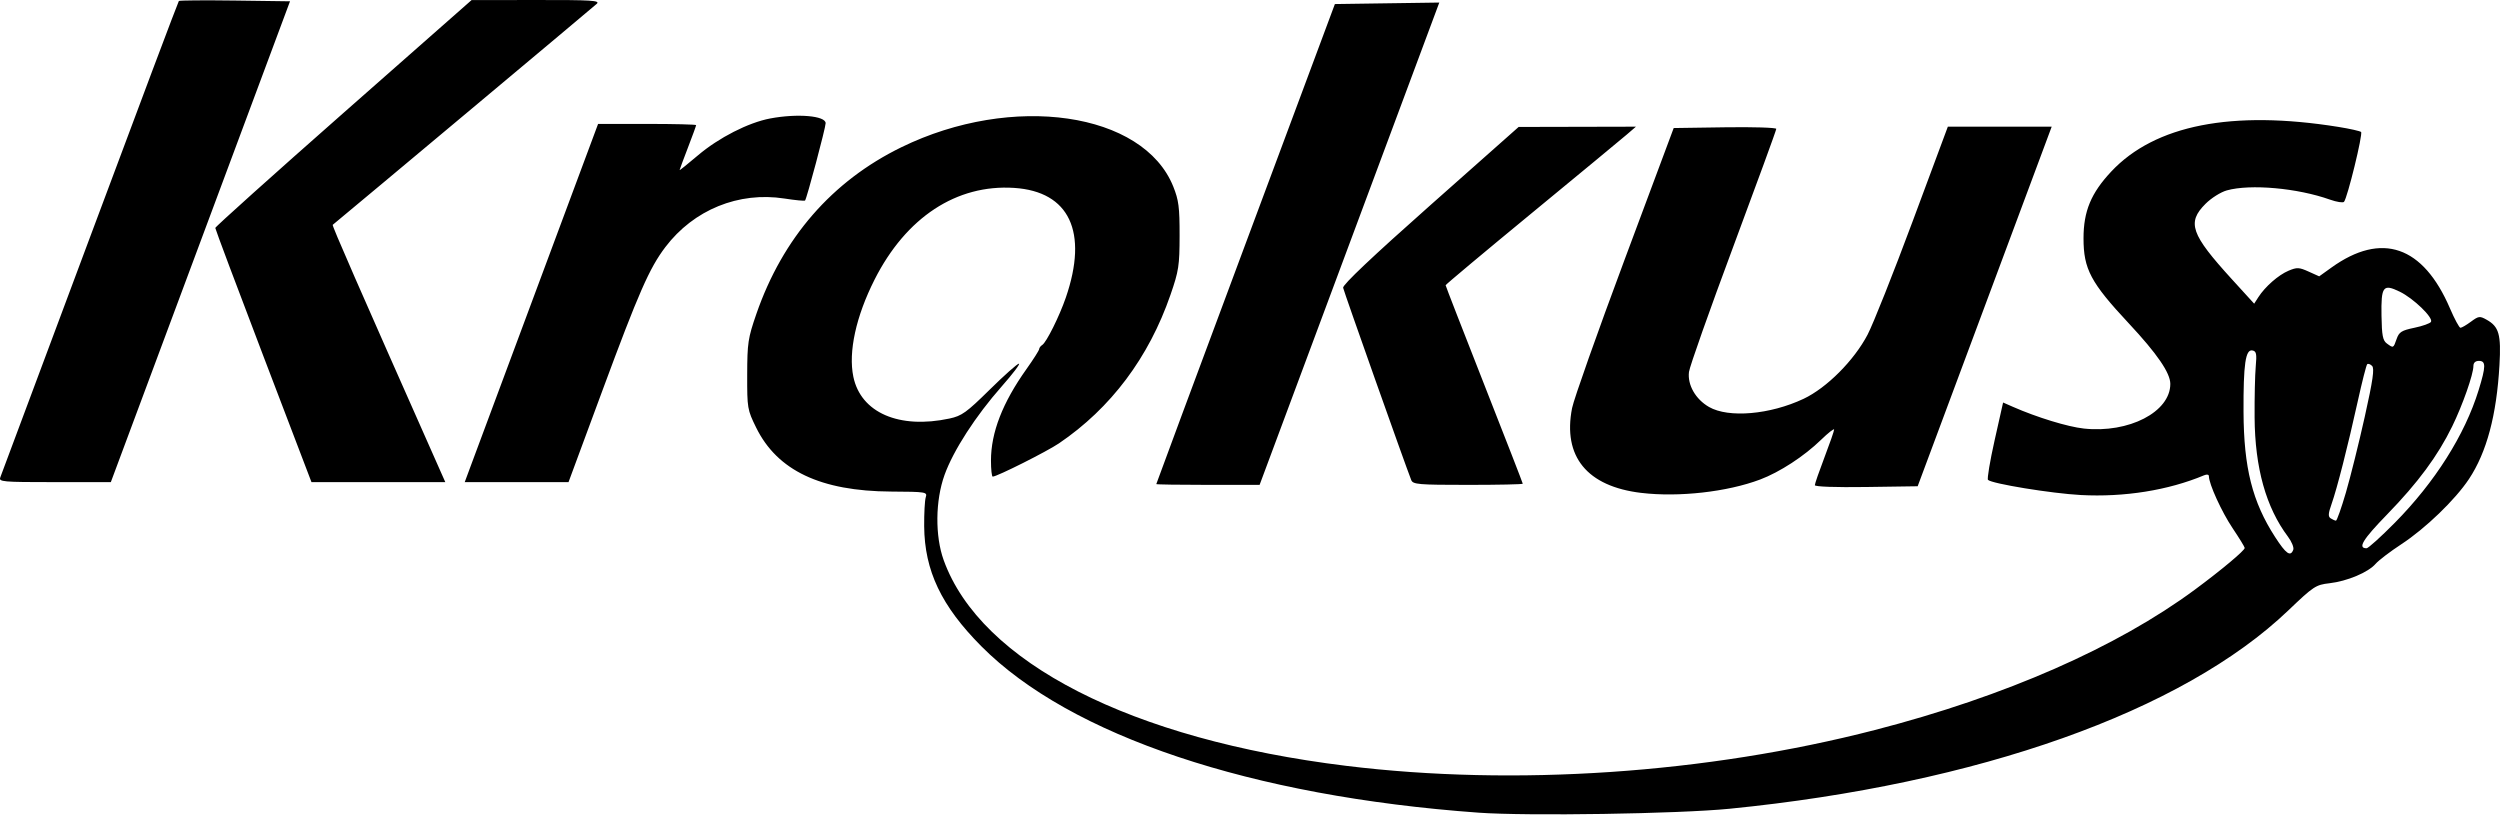
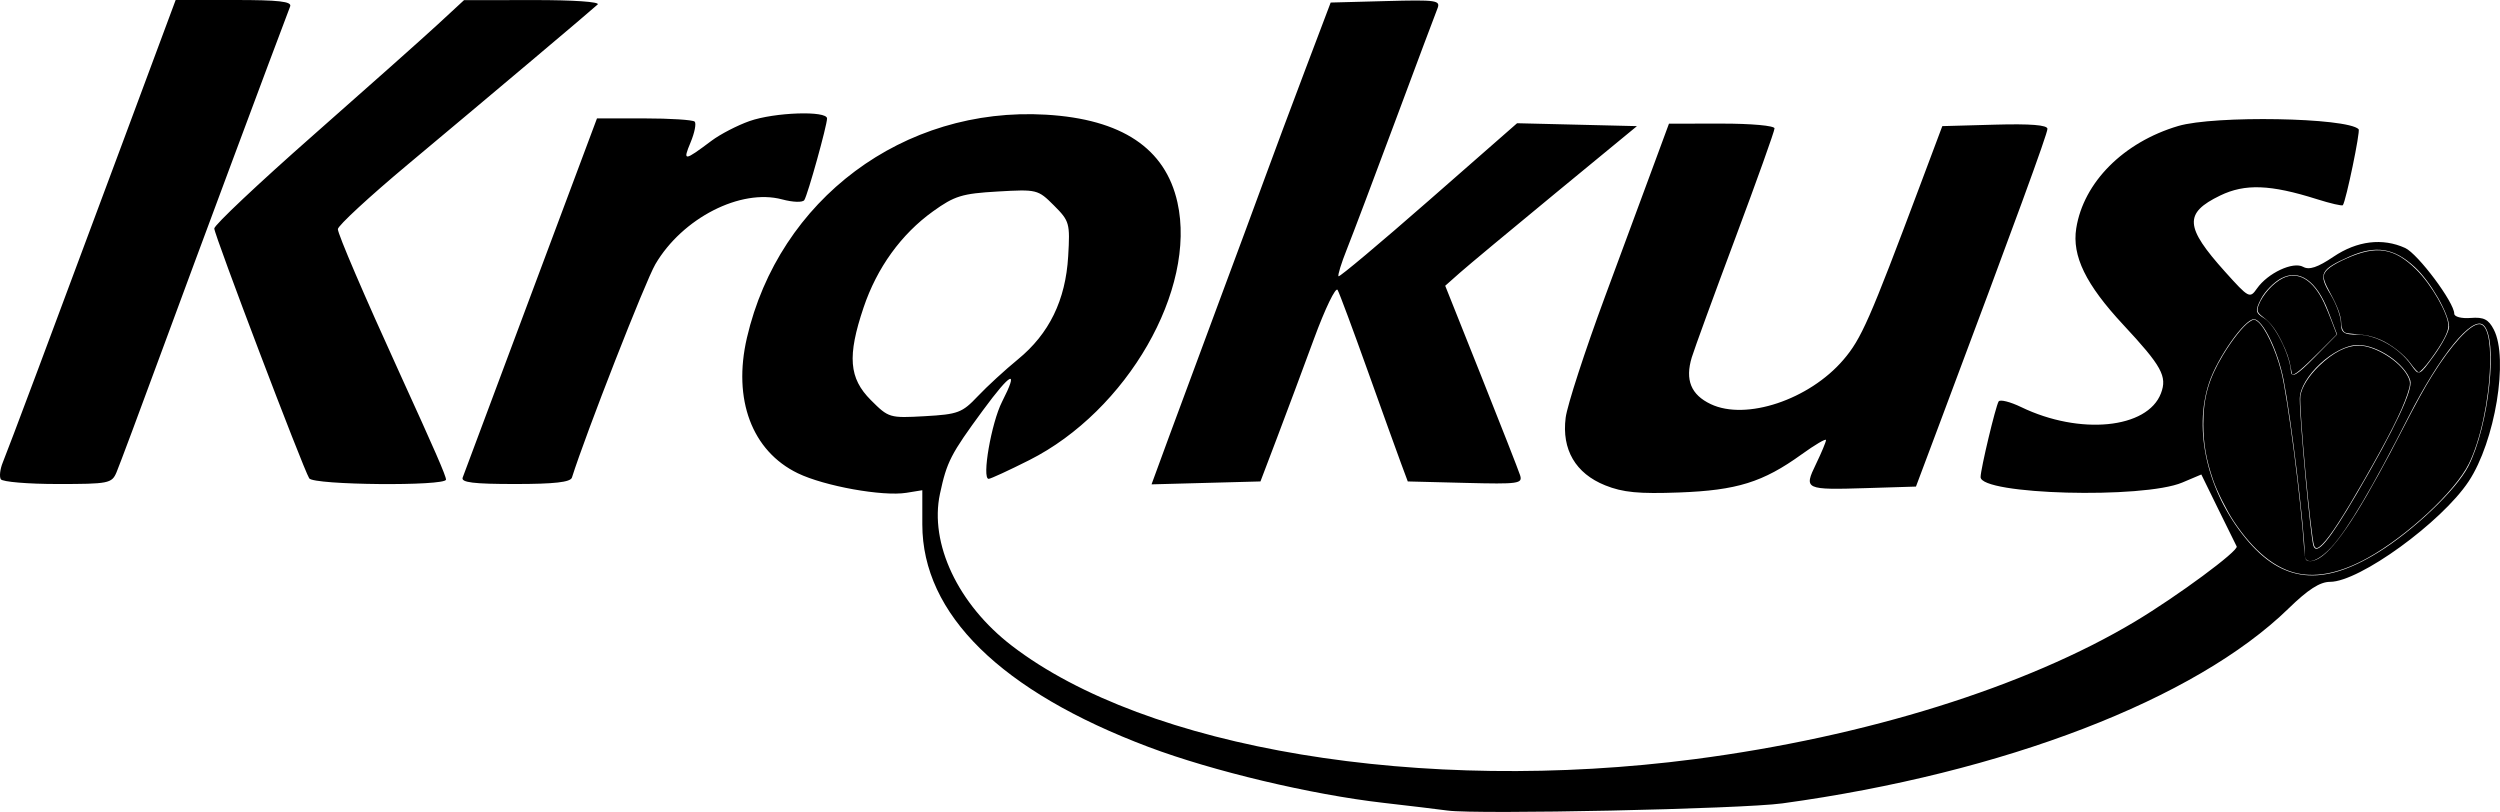
- <svg xmlns="http://www.w3.org/2000/svg" version="1.1" id="svg1" width="290.33" height="94.572" viewBox="0 0 290.33 94.572">
-   <defs id="defs1" />
-   <g id="g1" transform="translate(-319.9696,47.41395)">
-     <path style="fill:#000000" d="m 491.693,46.964 c -26.399,-1.899 -47.443,-8.941 -57.76,-19.327 -4.645,-4.676 -6.595,-8.772 -6.637,-13.94 -0.012,-1.496 0.07,-3.008 0.183,-3.36 0.198,-0.617 0.055,-0.641 -4.03,-0.665 -8.176,-0.049 -13.208,-2.434 -15.664,-7.426 -1.021,-2.076 -1.051,-2.253 -1.042,-6.143 0.009,-3.684 0.094,-4.25 1.06,-7.046 3.058,-8.843 8.796,-15.442 16.85,-19.374 12.891,-6.293 28.096,-4.092 31.571,4.57 0.631,1.573 0.739,2.408 0.734,5.684 -0.005,3.501 -0.099,4.109 -1.056,6.88 -2.52,7.296 -6.929,13.17 -12.952,17.256 -1.399,0.949 -7.204,3.864 -7.694,3.864 -0.112,0 -0.203,-0.838 -0.203,-1.862 0,-3.257 1.341,-6.716 4.116,-10.618 0.813,-1.144 1.48,-2.193 1.482,-2.332 0.001,-0.138 0.164,-0.354 0.361,-0.48 0.485,-0.309 1.989,-3.335 2.733,-5.497 2.626,-7.632 0.419,-12.321 -5.995,-12.74 -6.692,-0.437 -12.559,3.416 -16.215,10.648 -2.161,4.276 -3.062,8.403 -2.464,11.286 0.866,4.17 5.318,6.104 11.167,4.849 1.428,-0.306 1.972,-0.698 4.674,-3.36 1.682,-1.657 3.207,-3.013 3.389,-3.013 0.182,0 -0.715,1.185 -1.993,2.633 -3.037,3.441 -5.624,7.445 -6.646,10.286 -1.073,2.983 -1.114,7.093 -0.1,9.903 4.293,11.895 21.785,20.829 46.771,23.888 19.55,2.393 41.811,0.883 61.362,-4.163 15.129,-3.905 28.128,-9.61 37.202,-16.326 3.059,-2.264 5.756,-4.522 5.756,-4.819 8e-5,-0.109 -0.634,-1.143 -1.409,-2.299 -1.268,-1.891 -2.751,-5.141 -2.751,-6.03 0,-0.202 -0.229,-0.246 -0.56,-0.108 -4.162,1.744 -9.27,2.561 -14.32,2.291 -3.397,-0.182 -10.336,-1.316 -10.774,-1.76 -0.117,-0.119 0.229,-2.189 0.77,-4.6 l 0.984,-4.383 1.15,0.505 c 2.795,1.227 6.363,2.318 8.234,2.519 5.226,0.56 10.036,-1.926 10.036,-5.185 0,-1.272 -1.535,-3.51 -4.825,-7.033 -4.421,-4.734 -5.255,-6.301 -5.255,-9.878 0,-3.146 0.876,-5.253 3.226,-7.757 5.069,-5.399 14.029,-7.159 26.374,-5.178 1.32,0.212 2.505,0.477 2.633,0.589 0.236,0.207 -1.585,7.657 -1.982,8.112 -0.118,0.135 -0.853,0.019 -1.633,-0.258 -3.779,-1.343 -9.233,-1.831 -11.971,-1.072 -0.709,0.197 -1.808,0.888 -2.48,1.561 -2.18,2.18 -1.71,3.524 3.064,8.76 l 2.587,2.838 0.487,-0.758 c 0.786,-1.223 2.332,-2.577 3.506,-3.071 0.974,-0.409 1.224,-0.399 2.325,0.098 l 1.234,0.556 1.419,-1.019 c 5.837,-4.192 10.651,-2.533 13.771,4.748 0.528,1.232 1.074,2.242 1.213,2.245 0.139,0.003 0.687,-0.316 1.217,-0.708 0.893,-0.66 1.027,-0.677 1.822,-0.23 1.437,0.807 1.695,1.709 1.494,5.243 -0.331,5.848 -1.483,10.155 -3.545,13.261 -1.599,2.408 -5.046,5.731 -7.853,7.57 -1.292,0.846 -2.636,1.871 -2.988,2.277 -0.858,0.99 -3.301,2.018 -5.36,2.254 -1.589,0.183 -1.845,0.352 -4.764,3.143 -12.283,11.746 -36.036,20.179 -64.916,23.046 -5.926,0.588 -23.456,0.862 -29.12,0.455 z m 94.598,-30.531 c 0.098,-0.255 -0.178,-0.939 -0.614,-1.52 -2.553,-3.401 -3.837,-7.989 -3.876,-13.856 -0.015,-2.288 0.044,-4.948 0.132,-5.912 0.134,-1.469 0.072,-1.769 -0.382,-1.86 -0.807,-0.161 -1.06,1.579 -1.036,7.132 0.027,6.494 1.023,10.444 3.662,14.527 1.276,1.974 1.79,2.336 2.115,1.489 z m 11.793,-3.136 c 4.661,-4.719 8.129,-10.205 9.731,-15.394 0.856,-2.774 0.863,-3.406 0.037,-3.406 -0.407,0 -0.64,0.213 -0.64,0.587 0,0.973 -1.255,4.545 -2.468,7.027 -1.674,3.423 -3.97,6.53 -7.544,10.207 -2.85,2.933 -3.462,3.939 -2.395,3.939 0.195,0 1.671,-1.332 3.279,-2.96 z m -5.678,-3.52 c 0.528,-1.804 1.513,-5.763 2.189,-8.798 0.949,-4.263 1.142,-5.605 0.848,-5.899 -0.209,-0.209 -0.464,-0.296 -0.567,-0.194 -0.103,0.103 -0.596,2.037 -1.095,4.299 -1.159,5.246 -2.401,10.118 -3.04,11.929 -0.399,1.13 -0.418,1.47 -0.094,1.675 0.223,0.142 0.494,0.26 0.603,0.263 0.108,0.003 0.629,-1.471 1.157,-3.275 z m 5.888,-17.823 c 0.282,-0.81 0.572,-0.993 2.058,-1.302 0.951,-0.197 1.82,-0.506 1.932,-0.686 0.297,-0.481 -2.036,-2.736 -3.63,-3.508 -1.937,-0.938 -2.172,-0.629 -2.116,2.79 0.037,2.299 0.15,2.883 0.621,3.227 0.764,0.559 0.757,0.562 1.135,-0.522 z m -87.722,17.874 c -6.305,-0.754 -9.139,-4.231 -8.033,-9.854 0.204,-1.035 2.942,-8.775 6.085,-17.2 l 5.715,-15.318 5.957,-0.087 c 3.276,-0.048 5.956,0.035 5.956,0.184 0,0.149 -2.25,6.308 -4.999,13.687 -2.75,7.379 -5.062,13.92 -5.139,14.536 -0.188,1.512 0.764,3.176 2.331,4.075 2.272,1.303 7.086,0.886 10.979,-0.95 2.685,-1.266 5.864,-4.454 7.434,-7.455 0.642,-1.227 3.001,-7.162 5.243,-13.19 l 4.076,-10.96 h 6.03 6.03 l -0.804,2.16 c -0.442,1.188 -3.945,10.584 -7.783,20.88 l -6.978,18.72 -5.971,0.087 c -3.558,0.052 -5.971,-0.034 -5.971,-0.213 0,-0.165 0.504,-1.62 1.12,-3.235 0.616,-1.614 1.12,-3.064 1.12,-3.222 0,-0.158 -0.684,0.378 -1.52,1.19 -1.961,1.906 -4.792,3.752 -7.073,4.611 -3.825,1.441 -9.451,2.073 -13.807,1.552 z m -56.32,-1.024 c 0,-0.051 4.667,-12.615 10.37,-27.92 l 10.37,-27.827 6.063,-0.087 6.063,-0.087 -10.434,28.006 -10.434,28.006 -6,9.78e-4 c -3.3,5.38e-4 -6,-0.041 -6,-0.092 z m 29.608,-0.467 c -0.727,-1.849 -7.831,-21.903 -7.911,-22.333 -0.064,-0.344 3.403,-3.625 10.143,-9.599 l 10.24,-9.076 6.811,-0.016 6.811,-0.016 -1.051,0.905 c -0.578,0.498 -5.551,4.609 -11.051,9.136 -5.5,4.527 -10,8.294 -10,8.372 0,0.078 2.016,5.266 4.48,11.529 2.464,6.263 4.48,11.448 4.48,11.522 0,0.074 -2.865,0.135 -6.366,0.135 -5.765,0 -6.387,-0.053 -6.586,-0.56 z m -163.853,-0.32 c 0.123,-0.308 4.808,-12.849 10.41,-27.869 5.602,-15.02 10.248,-27.371 10.324,-27.447 0.076,-0.076 3.011,-0.098 6.523,-0.051 l 6.385,0.087 -10.404,27.92 -10.404,27.92 h -6.528 c -6.09,0 -6.513,-0.038 -6.304,-0.56 z m 30.55,-14.075 c -3.072,-8.05 -5.585,-14.747 -5.585,-14.883 0,-0.136 6.696,-6.146 14.88,-13.355 l 14.88,-13.107 7.509,-0.01 c 6.429,-0.008 7.441,0.054 7.04,0.436 -0.323,0.307 -27.98,23.456 -30.672,25.673 -0.102,0.084 2.844,6.822 12.33,28.201 l 0.745,1.68 h -7.771 -7.771 z m 24.124,12.635 c 0.409,-1.1 3.894,-10.46 7.745,-20.8 l 7.001,-18.8 h 5.693 c 3.131,0 5.693,0.063 5.693,0.14 0,0.077 -0.432,1.262 -0.96,2.633 -0.528,1.371 -0.96,2.536 -0.96,2.589 0,0.053 0.959,-0.718 2.132,-1.713 2.419,-2.052 5.852,-3.804 8.392,-4.283 3.16,-0.596 6.436,-0.315 6.436,0.55 0,0.524 -2.202,8.793 -2.392,8.983 -0.065,0.065 -1.142,-0.04 -2.394,-0.234 -5.316,-0.825 -10.534,1.302 -13.825,5.635 -1.853,2.44 -3.108,5.299 -7.312,16.661 l -3.937,10.64 h -6.027 -6.027 z" id="path1" />
-   </g>
+ <svg xmlns="http://www.w3.org/2000/svg" id="KROKUS" width="500" height="162.39" viewBox="0 0 500 162.39" version="1.1" xml:space="preserve">
+   <path id="KROKUS" style="fill:#000000;stroke:#000000;stroke-width:0" d="m 483.139,73.965 c -0.254,-0.273 -0.714,-0.849 -1.022,-1.279 -1.279,-1.789 -3.97,-3.883 -6.162,-4.796 -1.598,-0.665 -2.641,-0.897 -4.735,-1.051 -1.016,-0.075 -2.002,-0.219 -2.192,-0.321 -0.439,-0.235 -0.777,-1.041 -0.777,-1.853 0,-1.389 -0.744,-3.432 -2.224,-6.105 -1.046,-1.89 -1.401,-2.912 -1.238,-3.561 0.257,-1.025 1.616,-2.019 4.549,-3.328 5.965,-2.662 9.498,-2.103 13.874,2.193 3.069,3.013 6.413,8.843 6.468,11.278 0.027,1.214 -1.17,3.476 -3.571,6.746 -1.1,1.498 -2.099,2.575 -2.39,2.575 -0.065,0 -0.326,-0.224 -0.58,-0.497 z m -24.718,0.847 c -0.039,-0.066 -0.157,-0.637 -0.262,-1.268 -0.274,-1.65 -0.808,-3.182 -1.838,-5.275 -1.121,-2.276 -2.213,-3.736 -3.542,-4.735 -1.348,-1.013 -1.484,-1.34 -1.047,-2.509 0.771,-2.06 2.899,-4.435 4.825,-5.383 3.051,-1.502 6.063,0.298 8.246,4.928 0.371,0.786 1.092,2.53 1.603,3.875 l 0.928,2.445 -3.172,3.184 c -3.905,3.919 -5.464,5.205 -5.741,4.737 z m 4.409,34.319 c -0.649,-1.553 -3.068,-27.82 -2.755,-29.92 0.265,-1.783 1.655,-4.017 3.767,-6.054 2.747,-2.65 5.446,-4.04 7.854,-4.044 3.273,-0.006 8.228,3.05 9.821,6.059 0.632,1.193 0.629,1.687 -0.021,3.629 -1.169,3.493 -3.745,8.59 -8.778,17.373 -4.01,6.998 -6.641,11.055 -8.153,12.576 -1.023,1.028 -1.427,1.117 -1.734,0.382 z m -3.304,5.551 c -4.489,-0.947 -8.805,-4.468 -12.754,-10.405 -1.401,-2.106 -3.37,-6.038 -4.134,-8.257 -1.401,-4.064 -1.962,-7.247 -1.967,-11.162 -0.008,-5.336 1.038,-9.025 3.923,-13.837 1.812,-3.022 4.038,-5.827 5.274,-6.646 0.851,-0.564 1.013,-0.571 1.664,-0.074 1.484,1.132 3.611,5.643 4.714,9.996 1.289,5.088 3.995,26.065 4.598,35.637 0.125,1.985 0.285,2.293 1.189,2.293 2.908,0 7.122,-5.347 13.738,-17.43 2.089,-3.815 2.417,-4.434 4.868,-9.174 2.709,-5.238 4.185,-7.916 5.775,-10.474 3.895,-6.265 7.601,-10.314 9.445,-10.319 1.532,-0.005 2.327,3.067 2.156,8.332 -0.227,6.994 -1.942,14.923 -4.233,19.571 -2.725,5.529 -12.361,14.497 -20.274,18.87 -5.265,2.909 -9.925,3.935 -13.983,3.079 z m -170.016,47.428 c -1.699,-0.234 -7.492,-0.93 -12.873,-1.547 -14.399,-1.65 -34.116,-6.342 -46.903,-11.16 -29.559,-11.139 -45.271,-26.588 -45.271,-44.514 v -6.845 l -3.177,0.515 c -4.731,0.768 -16.407,-1.333 -21.729,-3.91 -9.162,-4.435 -13.035,-14.748 -10.174,-27.087 6.427,-27.712 31.341,-46.298 59.822,-44.625 15.132,0.889 23.86,6.712 26.282,17.536 3.896,17.407 -10.074,41.703 -29.645,51.559 -4.083,2.056 -7.732,3.739 -8.109,3.739 -1.409,0 0.541,-11.229 2.677,-15.417 3.419,-6.702 1.835,-5.989 -3.837,1.728 -6.432,8.751 -7.2,10.244 -8.58,16.675 -2.134,9.948 3.618,22.121 14.351,30.373 26.874,20.662 81.966,29.816 136.6,22.698 34.212,-4.457 66.234,-14.464 88.048,-27.516 8.448,-5.055 20.8,-14.177 20.343,-15.025 -0.191,-0.354 -1.859,-3.736 -3.708,-7.517 l -3.361,-6.874 -3.801,1.608 c -7.847,3.318 -40.392,2.433 -40.347,-1.098 0.022,-1.651 3.002,-14.133 3.609,-15.116 0.275,-0.445 2.303,0.063 4.507,1.128 11.722,5.664 25.265,4.328 27.958,-2.757 1.288,-3.388 0.161,-5.436 -7.548,-13.718 -7.489,-8.045 -10.272,-13.758 -9.395,-19.282 1.462,-9.198 9.446,-17.21 20.386,-20.459 7.26,-2.156 33.767,-1.687 36.092,0.639 0.373,0.373 -2.506,14.255 -3.152,15.194 -0.137,0.199 -2.481,-0.343 -5.208,-1.205 -9.29,-2.937 -14.368,-3.127 -19.33,-0.725 -7.271,3.52 -7.092,6.272 0.998,15.269 4.738,5.269 4.928,5.369 6.359,3.326 2.165,-3.091 7.223,-5.458 9.244,-4.327 1.201,0.672 2.898,0.104 6.048,-2.021 4.731,-3.193 9.821,-3.815 14.345,-1.754 2.557,1.165 9.819,10.882 9.819,13.138 0,0.624 1.451,1.001 3.286,0.855 2.606,-0.207 3.562,0.272 4.619,2.313 3.005,5.804 0.263,22.391 -5.022,30.369 -5.426,8.191 -21.845,20.095 -27.719,20.095 -2.023,0 -4.401,1.527 -8.31,5.335 -18.649,18.171 -56.914,32.9 -101.254,38.975 -8.17,1.119 -61.007,2.248 -66.942,1.431 z m 186.081,-51.605 c 7.125,-4.398 15.61,-12.492 18.061,-17.229 4.169,-8.058 6.049,-25.758 3.004,-28.285 -2.246,-1.864 -8.689,6.057 -14.982,18.421 -7.171,14.09 -12.142,22.497 -15.375,26.004 -2.746,2.98 -5.296,3.717 -5.341,1.545 -0.118,-5.719 -2.707,-27.127 -4.225,-34.939 -1.156,-5.951 -4.203,-12.178 -5.957,-12.178 -1.869,0 -7.299,7.707 -8.966,12.726 -3.173,9.554 -0.299,21.799 7.29,31.061 7.307,8.917 15.295,9.783 26.491,2.873 z m -4.246,-11.75 c 7.662,-13.12 11.3,-20.823 10.711,-22.68 -1.066,-3.359 -6.563,-7.081 -10.458,-7.081 -4.673,0 -11.643,6.458 -11.643,10.788 0,4.399 2.162,27.664 2.73,29.377 0.665,2.005 3.171,-1.006 8.66,-10.405 z M 195.544,79.26 c 1.856,-1.964 5.476,-5.29 8.044,-7.39 6.253,-5.115 9.531,-11.836 10.047,-20.606 0.391,-6.628 0.272,-7.052 -2.846,-10.171 -3.201,-3.201 -3.385,-3.247 -11.282,-2.789 -7.108,0.411 -8.587,0.866 -12.909,3.97 -6.358,4.566 -11.206,11.281 -13.884,19.23 -3.275,9.723 -2.927,14.132 1.463,18.522 3.556,3.556 3.739,3.61 10.804,3.211 6.63,-0.375 7.449,-0.683 10.563,-3.978 z M 465.647,62.23 c -2.327,-6.092 -5.792,-8.499 -9.431,-6.552 -1.439,0.77 -3.237,2.601 -3.996,4.069 -1.236,2.391 -1.165,2.803 0.679,3.955 2.096,1.309 5.033,7.163 5.287,10.54 0.109,1.443 1.169,0.821 4.689,-2.749 l 4.548,-4.613 z m 24.174,3.128 c 0,-2.583 -3.701,-9.025 -6.857,-11.936 -4.183,-3.859 -7.815,-4.434 -13.134,-2.082 -5.784,2.559 -6.223,3.45 -3.723,7.551 1.143,1.875 2.08,4.452 2.082,5.726 0,1.926 0.57,2.318 3.351,2.324 3.696,0.007 8.274,2.602 10.698,6.062 1.57,2.241 1.579,2.238 4.578,-1.903 1.653,-2.281 3.005,-4.866 3.005,-5.743 z m -168.784,31.71 c -5.928,-2.377 -8.718,-7.155 -7.904,-13.533 0.317,-2.482 3.857,-13.372 7.866,-24.202 4.01,-10.83 8.529,-23.045 10.043,-27.146 l 2.752,-7.455 10.556,-0.011 c 5.905,-0.006 10.556,0.415 10.556,0.956 0,0.532 -3.52,10.38 -7.822,21.885 -4.302,11.505 -8.231,22.268 -8.731,23.92 -1.364,4.506 -0.163,7.464 3.796,9.343 7.048,3.345 19.694,-0.882 26.529,-8.867 3.588,-4.192 5.209,-7.879 15.34,-34.889 l 4.442,-11.844 10.514,-0.293 c 7.131,-0.199 10.514,0.071 10.514,0.838 0,1.007 -6.48,18.719 -21.467,58.673 l -4.829,12.873 -9.69,0.298 c -12.594,0.388 -12.772,0.304 -10.294,-4.826 1.097,-2.27 1.994,-4.421 1.994,-4.78 0,-0.359 -2.201,0.934 -4.892,2.874 -7.712,5.559 -12.932,7.184 -24.46,7.613 -8.099,0.302 -11.264,-0.003 -14.817,-1.428 z M 0.162,95.848 c -0.324,-0.524 -0.148,-2.03 0.392,-3.347 C 1.735,89.616 10.155,67.143 24.501,28.578 L 35.13,0.006 46.827,6.083893e-5 C 55.762,-0.005 58.407,0.297 58.031,1.281 54.981,9.252 39.128,51.816 32.619,69.51 c -4.584,12.462 -8.781,23.7 -9.327,24.975 -0.938,2.192 -1.573,2.317 -11.767,2.317 -5.926,0 -11.04,-0.429 -11.364,-0.953 z M 61.844,95.669 c -1.25,-2.022 -18.989,-48.705 -18.989,-49.971 0,-0.676 8.865,-9.034 19.701,-18.575 C 73.391,17.582 84.63,7.584 87.53,4.905 l 5.273,-4.872 13.852,-0.02 c 8.041,-0.012 13.441,0.361 12.873,0.887 C 118.15,2.179 98.252,18.947 81.621,32.846 c -7.727,6.457 -14.049,12.299 -14.049,12.981 0,0.995 5.27,13.278 12.37,28.832 7.048,15.441 9.258,20.514 9.258,21.257 0,1.351 -26.515,1.112 -27.355,-0.247 z m 30.691,-0.155 c 0.256,-0.708 6.405,-17.16 13.664,-36.561 l 13.197,-35.273 h 9.447 c 5.196,0 9.738,0.291 10.093,0.646 0.355,0.355 -0.014,2.226 -0.822,4.158 -1.596,3.819 -1.313,3.797 4.194,-0.333 1.738,-1.304 5.156,-3.074 7.596,-3.935 4.997,-1.763 15.505,-2.117 15.505,-0.522 0,1.399 -3.832,15.167 -4.541,16.314 -0.319,0.516 -2.242,0.459 -4.454,-0.132 -8.288,-2.212 -19.938,3.748 -25.339,12.964 -1.992,3.399 -13.919,33.898 -16.689,42.675 -0.291,0.924 -3.501,1.287 -11.362,1.287 -8.327,0 -10.844,-0.309 -10.49,-1.287 z m 141.28,-8.204 c 1.931,-5.259 6.359,-17.208 9.842,-26.554 3.482,-9.346 7.684,-20.701 9.337,-25.232 1.653,-4.531 5.286,-14.264 8.073,-21.627 l 5.068,-13.388 11.04,-0.294 c 10.25,-0.273 10.986,-0.162 10.294,1.545 -0.41,1.011 -4.194,11.107 -8.41,22.436 -4.216,11.329 -8.575,22.872 -9.687,25.651 -1.113,2.779 -1.863,5.213 -1.668,5.409 0.195,0.195 8.311,-6.612 18.034,-15.127 l 17.679,-15.483 11.987,0.29 11.987,0.29 -16.269,13.388 c -8.948,7.364 -17.576,14.547 -19.174,15.963 l -2.906,2.575 7.189,18.023 c 3.954,9.913 7.456,18.849 7.782,19.86 0.549,1.7 -0.267,1.815 -10.932,1.545 l -11.526,-0.292 -1.342,-3.605 c -0.738,-1.983 -3.743,-10.325 -6.677,-18.538 -2.934,-8.213 -5.64,-15.485 -6.014,-16.159 -0.374,-0.674 -2.501,3.729 -4.728,9.784 -2.227,6.055 -5.546,14.949 -7.376,19.764 l -3.327,8.754 -10.892,0.292 -10.892,0.292 z" />
</svg>
